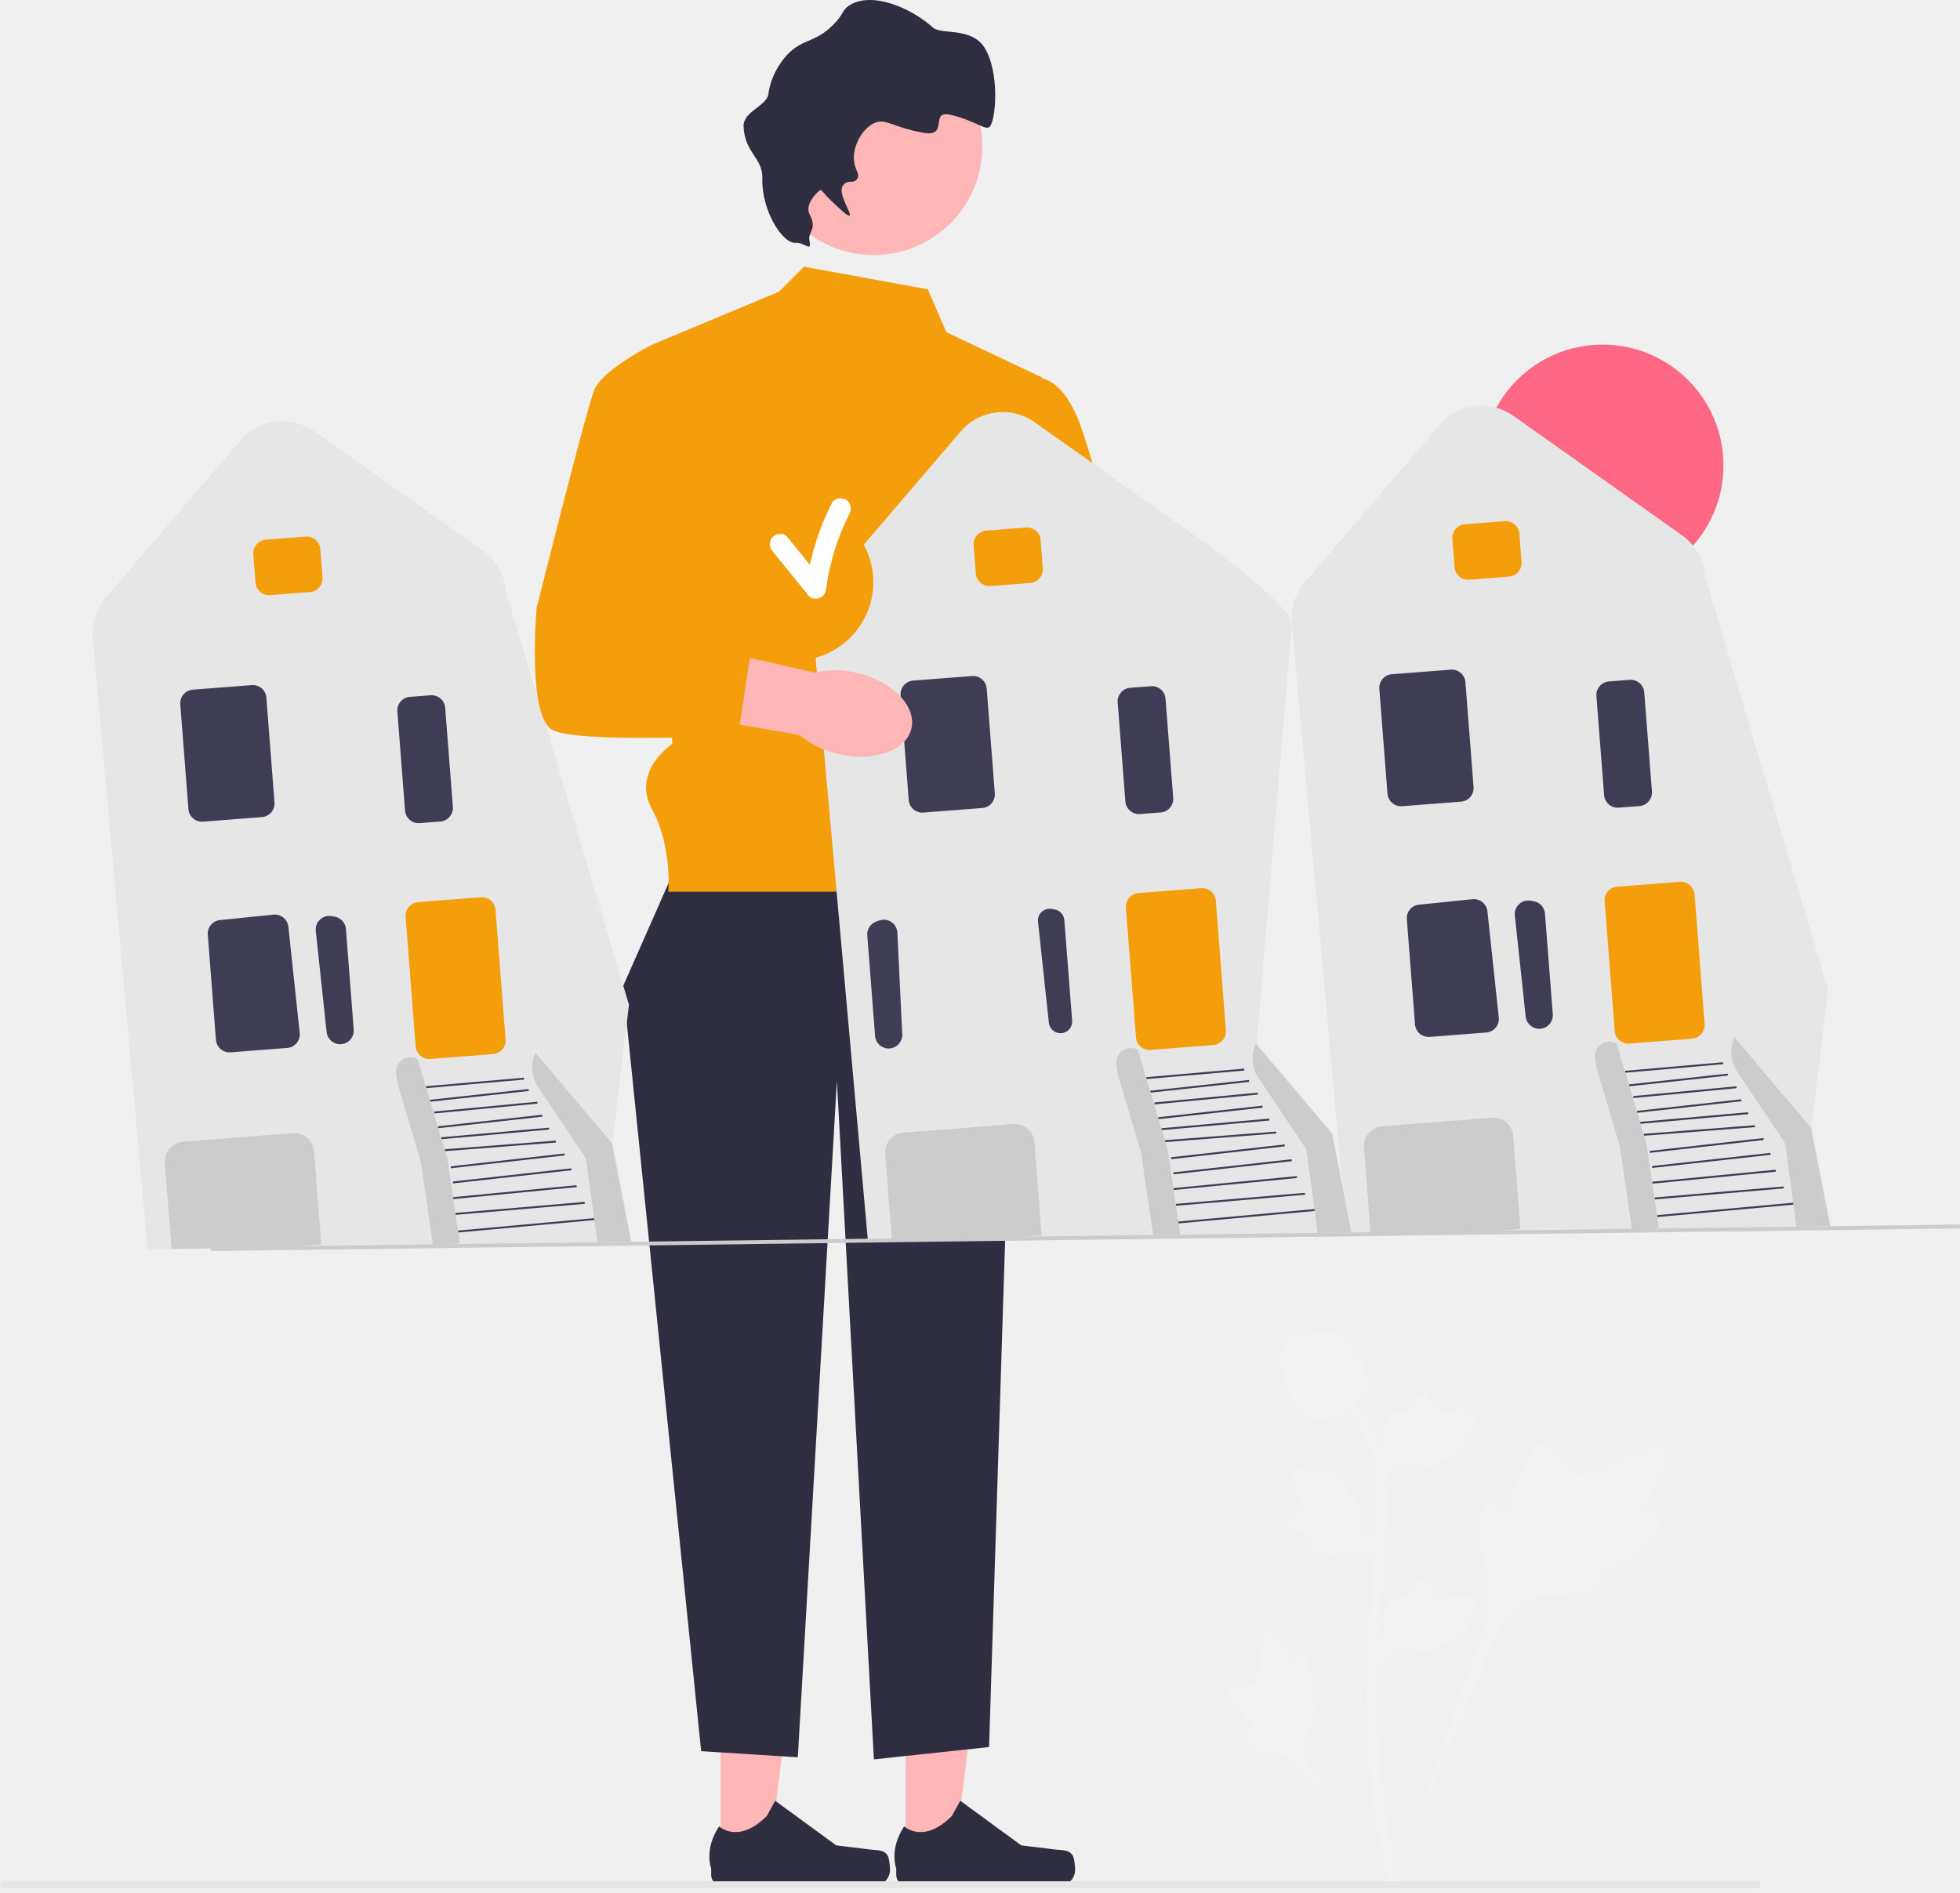
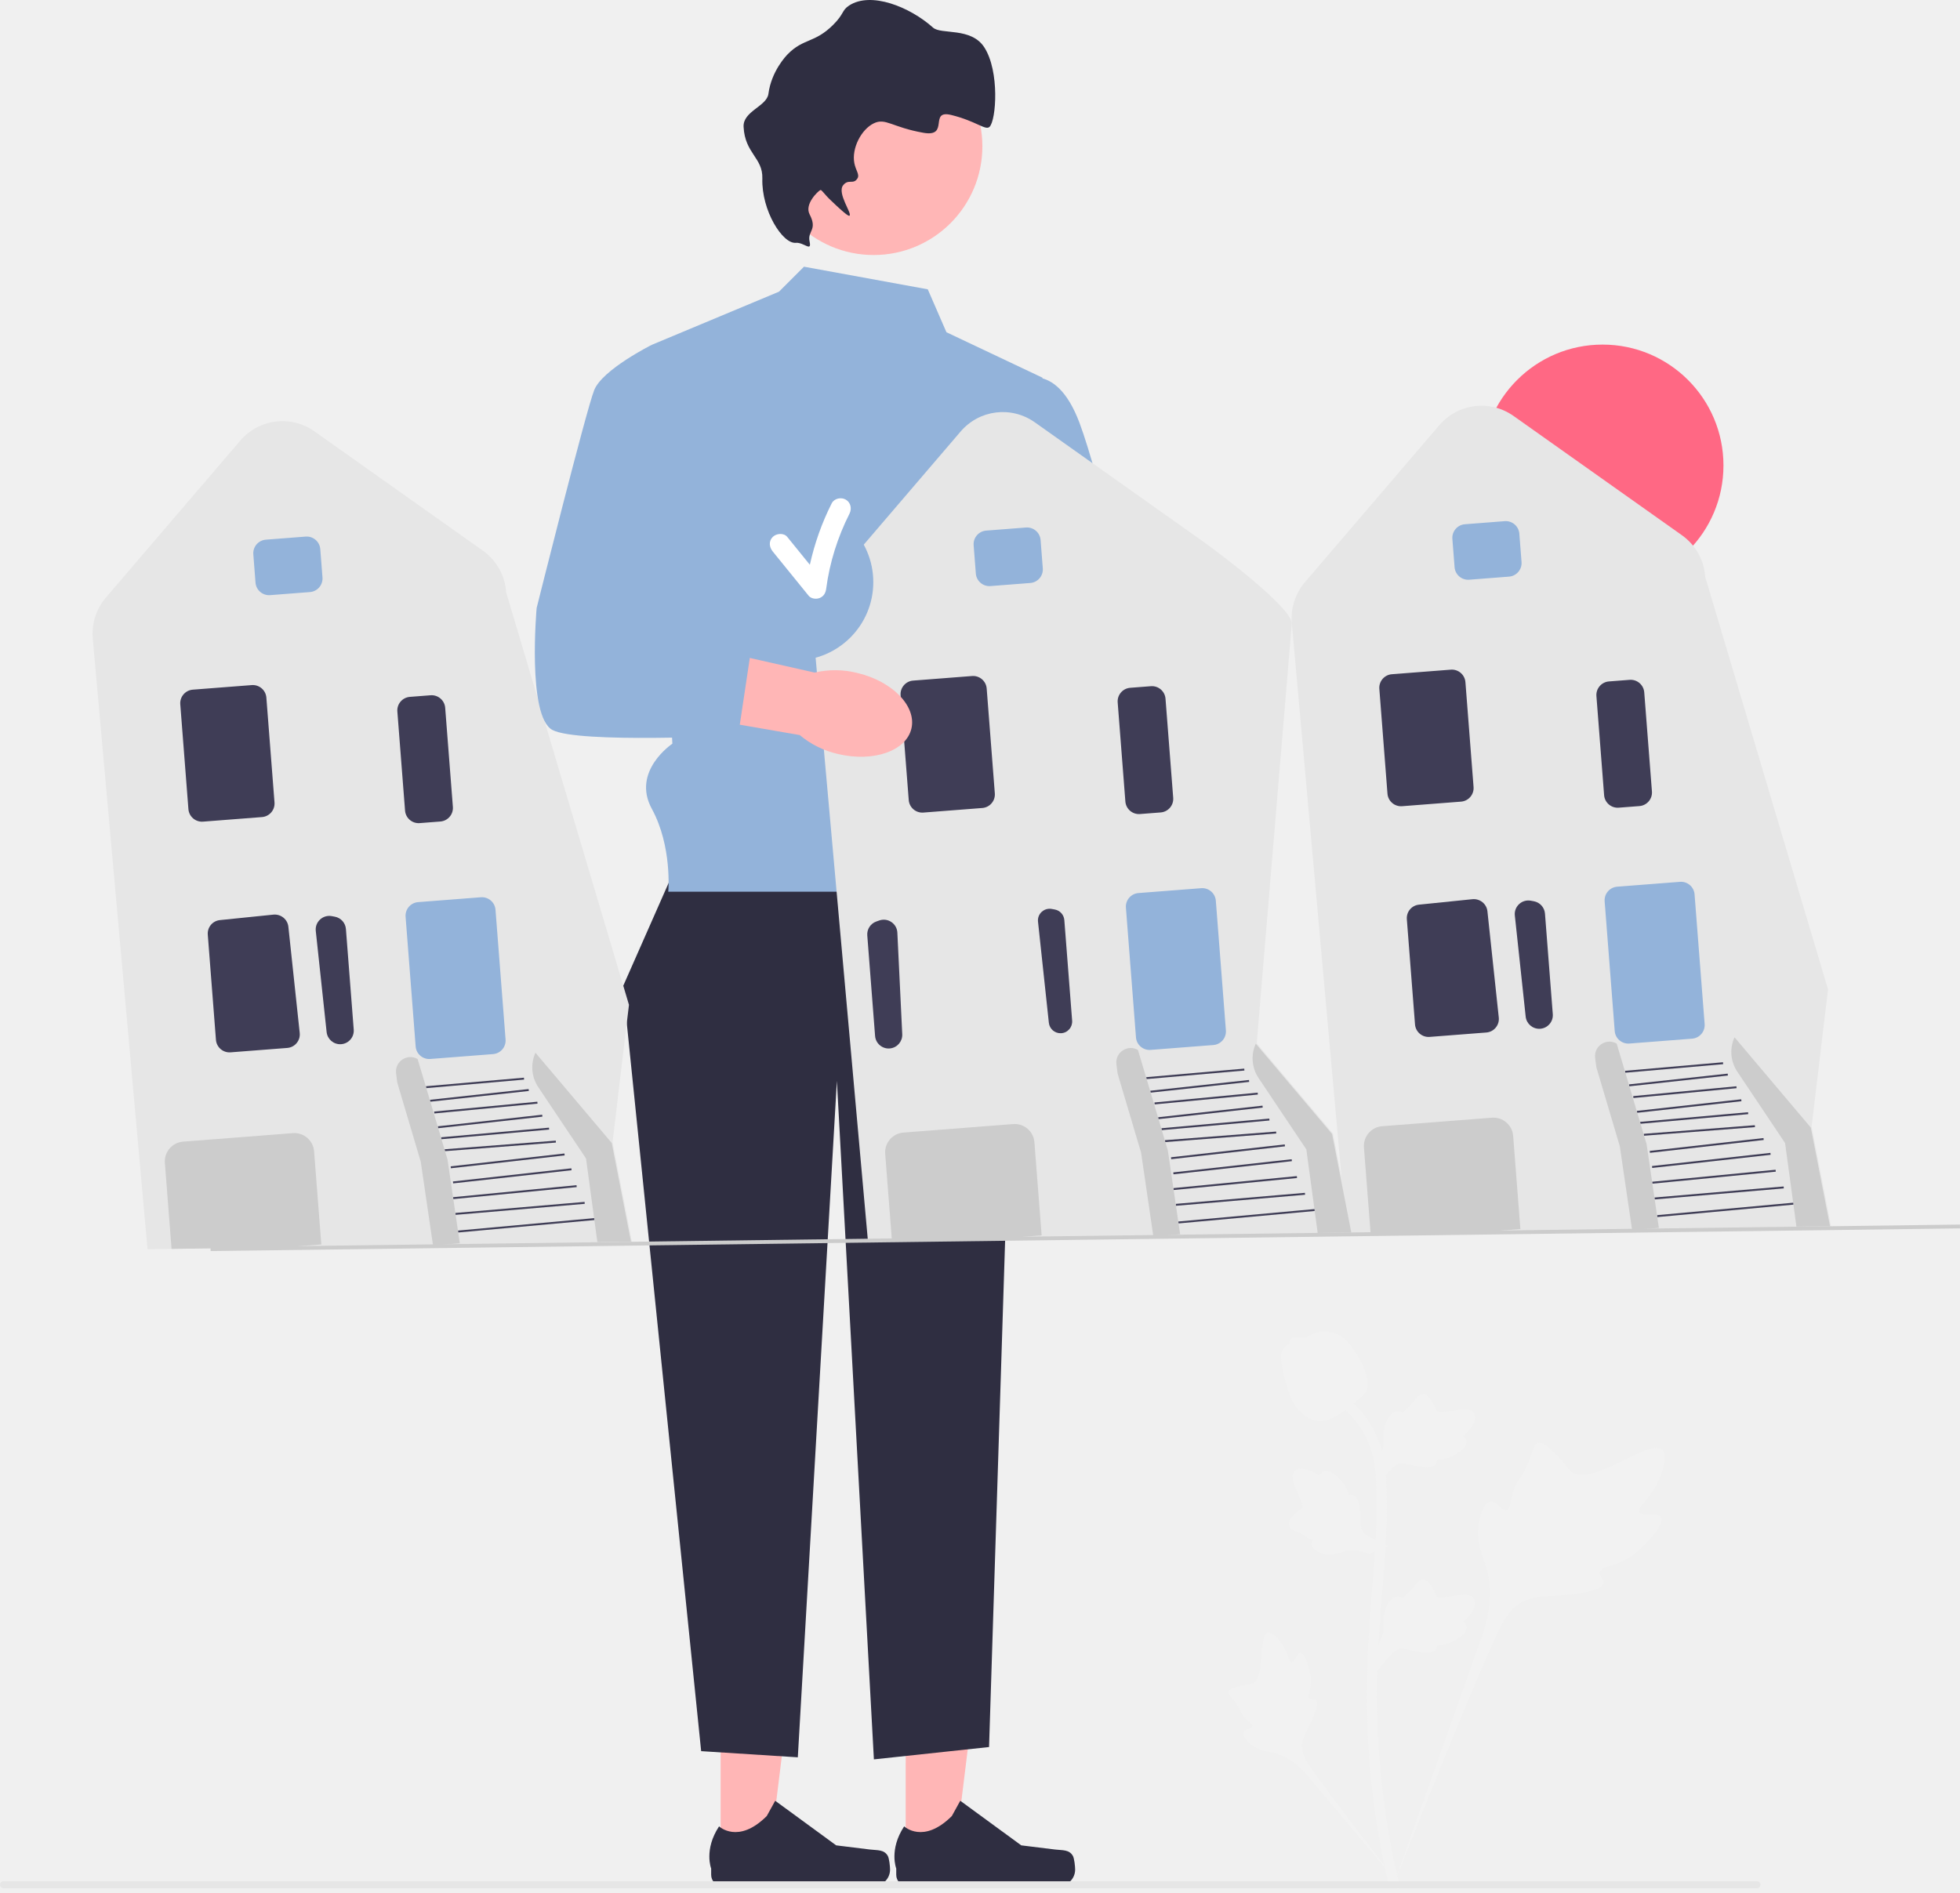
<svg xmlns="http://www.w3.org/2000/svg" width="476.555" height="460.215" viewBox="0 0 476.555 460.215" role="img" artist="Katerina Limpitsouni" source="https://undraw.co/">
  <g>
    <polygon points="220.214 451.571 232.073 451.57 237.715 405.827 220.212 405.828 220.214 451.571" fill="#ffb6b6" />
    <path d="M260.845,451.302h0c.369,.622,.564,2.629,.564,3.352h0c0,2.223-1.802,4.025-4.025,4.025h-36.726c-1.516,0-2.746-1.229-2.746-2.746v-1.529s-1.817-4.596,1.924-10.26c0,0,4.649,4.435,11.596-2.512l2.049-3.711,14.829,10.845,8.219,1.012c1.798,.221,3.392-.034,4.317,1.523h0Z" fill="#2f2e41" />
  </g>
  <g>
    <polygon points="175.214 451.571 187.073 451.57 192.715 405.827 175.212 405.828 175.214 451.571" fill="#ffb6b6" />
    <path d="M215.845,451.302h0c.369,.622,.564,2.629,.564,3.352h0c0,2.223-1.802,4.025-4.025,4.025h-36.726c-1.516,0-2.746-1.229-2.746-2.746v-1.529s-1.817-4.596,1.924-10.26c0,0,4.649,4.435,11.596-2.512l2.049-3.711,14.829,10.845,8.219,1.012c1.798,.221,3.392-.034,4.317,1.523h0Z" fill="#2f2e41" />
  </g>
  <polygon points="166.48 205.856 151.48 239.856 170.48 425.856 193.98 427.356 203.48 262.856 212.48 427.856 240.48 424.856 247.122 215.395 166.48 205.856" fill="#2f2e41" />
-   <path d="M225.579,70.356l-30.098-5.5-6.079,6.079-30.921,12.921,5,97s-10,6.661-5,15.831,4,20.169,4,20.169h84.642l-3.642-55,10-70-23.366-11.062-4.535-10.438h-0Z" fill="#f59e0b" />
+   <path d="M225.579,70.356l-30.098-5.5-6.079,6.079-30.921,12.921,5,97s-10,6.661-5,15.831,4,20.169,4,20.169h84.642l-3.642-55,10-70-23.366-11.062-4.535-10.438h-0Z" fill="#93b3da" />
  <circle cx="212.419" cy="35.584" r="26.433" fill="#ffb6b6" />
  <path d="M193.461,59.05c-3.167,.283-8.336-7.818-8.106-15.663,.148-5.047-4.234-6.039-4.559-12.548-.19-3.793,5.636-4.975,6.036-8.017,.725-5.512,4.281-9.22,4.725-9.671,3.832-3.892,6.537-2.627,11.043-7.137,2.713-2.716,2.018-3.46,3.845-4.664,5.274-3.476,14.749,.291,20.416,5.367,1.961,1.756,9.27-.163,12.463,4.796,3.762,5.843,2.888,17.759,1.275,19.332-.98,.955-3.218-1.379-9.284-2.877-5.616-1.387-.318,5.472-6.811,4.321-7.677-1.361-9.181-3.697-12.056-2.296-3.039,1.481-5.414,6.067-4.725,9.671,.342,1.789,1.334,2.786,.775,3.696-1.021,1.661-2.193,.032-3.502,1.699-1.523,1.938,2.262,6.912,1.549,7.392-.144,.097-.578,.084-4.664-3.845-1.631-1.569-2.11-2.532-2.429-2.385-.517,.239-3.903,3.394-2.61,5.886,2.012,3.877-.563,3.998,0,6.608,.581,2.693-1.369,.156-3.382,.336h0Z" fill="#2f2e41" />
-   <path id="b-358" d="M221.56,187.479c-7.794,4.068-12.012,11.386-9.422,16.346s11.005,5.681,18.801,1.611c3.136-1.583,5.848-3.894,7.908-6.74l32.804-17.652-8.612-15.217-31.424,19.018c-3.514,.063-6.962,.967-10.054,2.636h0Z" fill="#ffb6b6" />
-   <path d="M247.48,92.856s9-6,15,10c4.734,12.623,13.513,49.83,17.008,64.975,.928,4.02-.415,8.22-3.499,10.962l-4.009,3.564-19.5,14.5-13.295-19.347,16.148-9.736-18.415-39.949,10.563-34.969-0-0h-0Z" fill="#f59e0b" />
-   <path d="M247.839,175.59v-20.507c0-1.183,.962-2.145,2.145-2.145h9.923c1.183,0,2.145,.962,2.145,2.145v20.507c0,1.182-.962,2.145-2.145,2.145h-9.923c-1.183,0-2.145-.962-2.145-2.145h-0Z" fill="#f59e0b" />
+   <path id="b-428" d="M221.56,187.479c-7.794,4.068-12.012,11.386-9.422,16.346s11.005,5.681,18.801,1.611c3.136-1.583,5.848-3.894,7.908-6.74l32.804-17.652-8.612-15.217-31.424,19.018c-3.514,.063-6.962,.967-10.054,2.636h0Z" fill="#ffb6b6" />
+   <path d="M247.48,92.856s9-6,15,10c4.734,12.623,13.513,49.83,17.008,64.975,.928,4.02-.415,8.22-3.499,10.962l-4.009,3.564-19.5,14.5-13.295-19.347,16.148-9.736-18.415-39.949,10.563-34.969-0-0h-0Z" fill="#93b3da" />
+   <path d="M247.839,175.59v-20.507c0-1.183,.962-2.145,2.145-2.145h9.923c1.183,0,2.145,.962,2.145,2.145v20.507c0,1.182-.962,2.145-2.145,2.145h-9.923c-1.183,0-2.145-.962-2.145-2.145h-0Z" fill="#93b3da" />
  <g>
    <circle cx="389.65" cy="113.193" r="29.393" fill="#ff6884" />
    <path d="M360.624,299.584l-33.214,.458-13.316-148.478c-.323-3.604,.841-7.248,3.194-9.997l32.66-38.155c4.572-5.341,12.345-6.304,18.082-2.239l40.906,28.982c3.337,2.364,5.405,6.061,5.673,10.142l29.859,100.314-4.005,33.454,.039,.046,4.733,24.305-84.612,1.167Z" fill="#e6e6e6" />
-     <path d="M353.666,137.936l-.535-6.891c-.141-1.819,1.224-3.414,3.043-3.555l9.683-.751c1.819-.141,3.414,1.224,3.555,3.043l.535,6.891c.141,1.819-1.224,3.414-3.043,3.555l-9.683,.751c-1.819,.141-3.414-1.224-3.555-3.043Z" fill="#f59e0b" />
+     <path d="M353.666,137.936l-.535-6.891c-.141-1.819,1.224-3.414,3.043-3.555l9.683-.751c1.819-.141,3.414,1.224,3.555,3.043l.535,6.891c.141,1.819-1.224,3.414-3.043,3.555l-9.683,.751c-1.819,.141-3.414-1.224-3.555-3.043Z" fill="#93b3da" />
    <path d="M337.351,193.016l-1.979-25.497c-.141-1.819,1.224-3.414,3.043-3.555l14.334-1.112c1.819-.141,3.414,1.224,3.555,3.043l1.979,25.497c.141,1.819-1.224,3.414-3.043,3.555l-14.334,1.112c-1.819,.141-3.414-1.224-3.555-3.043Z" fill="#3f3d56" />
    <path d="M374.384,250.186c-1.737,.073-3.243-1.224-3.429-2.953l-2.637-24.588c-.113-1.05,.267-2.063,1.041-2.78,.774-.717,1.814-1.017,2.852-.826l.74,.137c1.472,.273,2.58,1.505,2.696,2.997l1.898,24.451c.07,.903-.222,1.774-.824,2.452-.574,.648-1.357,1.036-2.216,1.103-.04,.003-.08,.006-.12,.008Z" fill="#3f3d56" />
    <path d="M344.045,249.119l-1.985-25.571c-.14-1.805,1.161-3.364,2.963-3.548l13.003-1.329c1.804-.165,3.433,1.134,3.627,2.94l2.76,25.831c.096,.897-.169,1.773-.746,2.467-.576,.694-1.389,1.114-2.288,1.184l-13.779,1.069c-1.819,.141-3.414-1.224-3.555-3.043Z" fill="#3f3d56" />
    <path d="M422.406,260.617l11.62,17.361,2.757,20.324,8.171-.115-4.668-23.971-18.55-21.958h0c-1.243,2.714-.989,5.878,.671,8.359Z" fill="#ccc" />
    <rect x="402.848" y="293.996" width="33.244" height=".467" transform="translate(-25.03371 39.39135) rotate(-5.22098)" fill="#3f3d56" />
    <rect x="402.232" y="289.876" width="31.519" height=".467" transform="translate(-23.18761 36.65057) rotate(-4.8853)" fill="#3f3d56" />
    <rect x="401.656" y="285.925" width="30.154" height=".467" transform="translate(-25.75028 41.69659) rotate(-5.55661)" fill="#3f3d56" />
    <rect x="401.606" y="281.965" width="28.968" height=".467" transform="translate(-28.61539 47.66925) rotate(-6.33939)" fill="#3f3d56" />
    <rect x="401.057" y="278.323" width="27.834" height=".467" transform="translate(-28.66995 48.38874) rotate(-6.45117)" fill="#3f3d56" />
    <rect x="399.635" y="274.683" width="27.093" height=".467" transform="translate(-20.03289 32.79404) rotate(-4.43769)" fill="#3f3d56" />
    <rect x="398.759" y="271.651" width="26.332" height=".467" transform="translate(-22.57533 37.76306) rotate(-5.10909)" fill="#3f3d56" />
    <rect x="397.941" y="268.743" width="25.528" height=".467" transform="translate(-27.18837 46.99375) rotate(-6.33939)" fill="#3f3d56" />
    <rect x="397.068" y="265.362" width="25.198" height=".467" transform="translate(-23.35286 40.06985) rotate(-5.44474)" fill="#3f3d56" />
    <rect x="396.034" y="262.399" width="24.135" height=".467" transform="translate(-26.08157 45.81999) rotate(-6.2276)" fill="#3f3d56" />
    <rect x="395.082" y="259.366" width="23.912" height=".467" transform="translate(-21.06576 36.44258) rotate(-4.9972)" fill="#3f3d56" />
-     <path d="M392.603,250.732l-2.448-31.544c-.141-1.819,1.224-3.414,3.043-3.555l15.264-1.185c1.819-.141,3.414,1.224,3.555,3.043l2.448,31.544c.141,1.819-1.224,3.414-3.043,3.555l-15.264,1.185c-1.819,.141-3.414-1.224-3.555-3.043Z" fill="#f59e0b" />
+     <path d="M392.603,250.732l-2.448-31.544c-.141-1.819,1.224-3.414,3.043-3.555l15.264-1.185c1.819-.141,3.414,1.224,3.555,3.043l2.448,31.544c.141,1.819-1.224,3.414-3.043,3.555l-15.264,1.185c-1.819,.141-3.414-1.224-3.555-3.043Z" fill="#93b3da" />
    <path d="M360.624,299.584l-27.154,.376-.219,.003-1.623-20.912c-.205-2.645,1.779-4.963,4.424-5.169l26.689-2.071c2.645-.205,4.963,1.78,5.168,4.424l1.758,22.647-.233,.018-8.811,.683Z" fill="#ccc" />
    <path d="M390.024,193.374l-1.871-24.102c-.141-1.819,1.224-3.414,3.043-3.555l5.031-.39c1.819-.141,3.414,1.224,3.555,3.043l1.871,24.102c.141,1.819-1.224,3.414-3.043,3.555l-5.031,.39c-1.819,.141-3.414-1.224-3.555-3.043Z" fill="#3f3d56" />
    <path d="M403.338,298.609l-2.984-20.358-5.703-19.211-1.578-5.259h0c-2.516-1.439-5.593,.618-5.225,3.493l.291,2.272,5.703,19.211,2.984,20.358" fill="#ccc" />
  </g>
  <g>
    <path d="M69.084,303.336l-33.214,.458-13.316-148.478c-.323-3.604,.841-7.248,3.194-9.997l32.66-38.155c4.572-5.341,12.345-6.304,18.082-2.239l40.906,28.982c3.337,2.364,5.405,6.061,5.673,10.142l29.859,100.314-4.005,33.454,.039,.046,4.733,24.305-84.612,1.167Z" fill="#e6e6e6" />
-     <path d="M62.127,141.688l-.535-6.891c-.141-1.819,1.224-3.414,3.043-3.555l9.683-.751c1.819-.141,3.414,1.224,3.555,3.043l.535,6.891c.141,1.819-1.224,3.414-3.043,3.555l-9.683,.751c-1.819,.141-3.414-1.224-3.555-3.043Z" fill="#f59e0b" />
+     <path d="M62.127,141.688l-.535-6.891c-.141-1.819,1.224-3.414,3.043-3.555l9.683-.751c1.819-.141,3.414,1.224,3.555,3.043l.535,6.891c.141,1.819-1.224,3.414-3.043,3.555l-9.683,.751c-1.819,.141-3.414-1.224-3.555-3.043Z" fill="#93b3da" />
    <path d="M45.811,196.769l-1.979-25.497c-.141-1.819,1.224-3.414,3.043-3.555l14.334-1.112c1.819-.141,3.414,1.224,3.555,3.043l1.979,25.497c.141,1.819-1.224,3.414-3.043,3.555l-14.334,1.112c-1.819,.141-3.414-1.224-3.555-3.043Z" fill="#3f3d56" />
    <path d="M82.844,253.938c-1.737,.073-3.243-1.224-3.429-2.953l-2.637-24.588c-.113-1.05,.267-2.063,1.041-2.78,.774-.717,1.814-1.017,2.852-.826l.74,.137c1.472,.273,2.58,1.505,2.696,2.997l1.898,24.451c.07,.903-.222,1.774-.824,2.452-.574,.648-1.357,1.036-2.216,1.103-.04,.003-.08,.006-.12,.008Z" fill="#3f3d56" />
    <path d="M52.505,252.872l-1.985-25.571c-.14-1.805,1.161-3.364,2.963-3.548l13.003-1.329c1.804-.165,3.433,1.134,3.627,2.94l2.76,25.831c.096,.897-.169,1.773-.746,2.467-.576,.694-1.389,1.114-2.288,1.184l-13.779,1.069c-1.819,.141-3.414-1.224-3.555-3.043Z" fill="#3f3d56" />
    <path d="M130.866,264.369l11.62,17.361,2.757,20.324,8.171-.115-4.668-23.971-18.55-21.958h0c-1.243,2.714-.989,5.878,.671,8.359Z" fill="#ccc" />
    <rect x="111.308" y="297.748" width="33.244" height=".467" transform="translate(-26.58472 12.8776) rotate(-5.22098)" fill="#3f3d56" />
    <rect x="110.692" y="293.629" width="31.519" height=".467" transform="translate(-24.56628 11.83629) rotate(-4.8853)" fill="#3f3d56" />
    <rect x="110.116" y="289.678" width="30.154" height=".467" transform="translate(-27.48356 13.48466) rotate(-5.55661)" fill="#3f3d56" />
    <rect x="110.066" y="285.717" width="28.968" height=".467" transform="translate(-30.8124 15.50107) rotate(-6.33939)" fill="#3f3d56" />
    <rect x="109.517" y="282.075" width="27.834" height=".467" transform="translate(-30.93759 15.65613) rotate(-6.45117)" fill="#3f3d56" />
    <rect x="108.095" y="278.435" width="27.093" height=".467" transform="translate(-21.19724 10.24743) rotate(-4.43769)" fill="#3f3d56" />
    <rect x="107.219" y="275.403" width="26.332" height=".467" transform="translate(-24.06779 11.81568) rotate(-5.10909)" fill="#3f3d56" />
    <rect x="106.401" y="272.495" width="25.528" height=".467" transform="translate(-29.38538 14.82556) rotate(-6.33939)" fill="#3f3d56" />
    <rect x="105.528" y="269.115" width="25.198" height=".467" transform="translate(-25.02429 12.42383) rotate(-5.44474)" fill="#3f3d56" />
    <rect x="104.494" y="266.151" width="24.135" height=".467" transform="translate(-28.20904 14.21641) rotate(-6.2276)" fill="#3f3d56" />
    <rect x="103.542" y="263.118" width="23.912" height=".467" transform="translate(-22.50077 11.06167) rotate(-4.9972)" fill="#3f3d56" />
-     <path d="M101.063,254.485l-2.448-31.544c-.141-1.819,1.224-3.414,3.043-3.555l15.264-1.185c1.819-.141,3.414,1.224,3.555,3.043l2.448,31.544c.141,1.819-1.224,3.414-3.043,3.555l-15.264,1.185c-1.819,.141-3.414-1.224-3.555-3.043Z" fill="#f59e0b" />
+     <path d="M101.063,254.485l-2.448-31.544c-.141-1.819,1.224-3.414,3.043-3.555l15.264-1.185c1.819-.141,3.414,1.224,3.555,3.043l2.448,31.544c.141,1.819-1.224,3.414-3.043,3.555l-15.264,1.185c-1.819,.141-3.414-1.224-3.555-3.043Z" fill="#93b3da" />
    <path d="M69.084,303.336l-27.154,.376-.219,.003-1.623-20.912c-.205-2.645,1.779-4.963,4.424-5.169l26.689-2.071c2.645-.205,4.963,1.78,5.168,4.424l1.758,22.647-.233,.018-8.811,.683Z" fill="#ccc" />
    <path d="M98.484,197.127l-1.871-24.102c-.141-1.819,1.224-3.414,3.043-3.555l5.031-.39c1.819-.141,3.414,1.224,3.555,3.043l1.871,24.102c.141,1.819-1.224,3.414-3.043,3.555l-5.031,.39c-1.819,.141-3.414-1.224-3.555-3.043Z" fill="#3f3d56" />
    <path d="M111.798,302.362l-2.984-20.358-5.703-19.211-1.578-5.259h0c-2.516-1.439-5.593,.618-5.225,3.493l.291,2.272,5.703,19.211,2.984,20.358" fill="#ccc" />
  </g>
  <path d="M244.223,301.13l-33.213,.458-13.316-148.478c-.323-3.604,.841-7.248,3.194-9.997l32.66-38.155c4.572-5.341,12.345-6.304,18.082-2.239l40.906,28.982c3.337,2.364,21.29,15.782,21.558,19.863l-8.531,102.148,18.501,21.899,.039,.046,4.733,24.305-84.612,1.167h0Z" fill="#e6e6e6" />
-   <path d="M237.266,139.482l-.535-6.891c-.141-1.819,1.224-3.414,3.043-3.555l9.682-.751c1.819-.141,3.414,1.224,3.555,3.043l.535,6.891c.141,1.819-1.224,3.414-3.043,3.555l-9.682,.751c-1.819,.141-3.414-1.224-3.555-3.043Z" fill="#f59e0b" />
+   <path d="M237.266,139.482l-.535-6.891c-.141-1.819,1.224-3.414,3.043-3.555l9.682-.751c1.819-.141,3.414,1.224,3.555,3.043l.535,6.891c.141,1.819-1.224,3.414-3.043,3.555l-9.682,.751c-1.819,.141-3.414-1.224-3.555-3.043Z" fill="#93b3da" />
  <path d="M220.951,194.563l-1.979-25.497c-.141-1.819,1.224-3.414,3.043-3.555l14.334-1.112c1.819-.141,3.414,1.224,3.555,3.043l1.979,25.497c.141,1.819-1.224,3.414-3.043,3.555l-14.334,1.112c-1.819,.141-3.414-1.224-3.555-3.043Z" fill="#3f3d56" />
  <path d="M253.276,221.753c-.665,.616-.991,1.487-.894,2.388l2.637,24.588c.16,1.485,1.453,2.599,2.946,2.537,.785-.029,1.491-.372,2.007-.954,.516-.582,.768-1.33,.708-2.106l-1.898-24.451c-.099-1.282-1.052-2.34-2.316-2.575l-.74-.137c-.25-.046-.501-.059-.747-.04-.629,.049-1.224,.307-1.703,.75Z" fill="#3f3d56" />
  <path d="M213.96,254.22c-.698-.577-1.122-1.392-1.192-2.295l-1.898-24.451c-.116-1.492,.79-2.881,2.201-3.378l.71-.25c.995-.349,2.069-.213,2.945,.377,.876,.59,1.407,1.532,1.458,2.586l1.188,24.701c.084,1.737-1.204,3.251-2.932,3.447-.04,.004-.08,.008-.12,.011-.858,.067-1.692-.197-2.36-.748Z" fill="#3f3d56" />
  <path d="M306.006,262.163l11.62,17.361,2.757,20.324,8.171-.115-4.668-23.971-18.55-21.958h0c-1.243,2.714-.989,5.878,.671,8.359Z" fill="#ccc" />
  <rect x="286.448" y="295.542" width="33.244" height=".467" transform="translate(-25.65735 28.80569) rotate(-5.22098)" fill="#3f3d56" />
  <rect x="285.832" y="291.423" width="31.519" height=".467" transform="translate(-23.74216 26.74341) rotate(-4.8853)" fill="#3f3d56" />
  <rect x="285.256" y="287.472" width="30.154" height=".467" transform="translate(-26.44697 30.43294) rotate(-5.55661)" fill="#3f3d56" />
  <rect x="285.206" y="283.511" width="28.968" height=".467" transform="translate(-29.49788 34.82609) rotate(-6.33939)" fill="#3f3d56" />
  <rect x="284.656" y="279.869" width="27.834" height=".467" transform="translate(-29.58073 35.32024) rotate(-6.45117)" fill="#3f3d56" />
  <rect x="283.235" y="276.229" width="27.093" height=".467" transform="translate(-20.50149 23.79224) rotate(-4.43769)" fill="#3f3d56" />
  <rect x="282.359" y="273.197" width="26.332" height=".467" transform="translate(-23.1755 27.40351) rotate(-5.10909)" fill="#3f3d56" />
  <rect x="281.541" y="270.289" width="25.528" height=".467" transform="translate(-28.07086 34.15059) rotate(-6.33939)" fill="#3f3d56" />
  <rect x="280.668" y="266.909" width="25.198" height=".467" transform="translate(-24.02476 29.03214) rotate(-5.44474)" fill="#3f3d56" />
  <rect x="279.634" y="263.945" width="24.135" height=".467" transform="translate(-26.9362 33.20225) rotate(-6.2276)" fill="#3f3d56" />
  <rect x="278.682" y="260.912" width="23.912" height=".467" transform="translate(-21.64289 26.30919) rotate(-4.9972)" fill="#3f3d56" />
-   <path d="M276.203,252.279l-2.448-31.544c-.141-1.819,1.224-3.414,3.043-3.555l15.264-1.185c1.819-.141,3.414,1.224,3.555,3.043l2.448,31.544c.141,1.819-1.224,3.414-3.043,3.555l-15.264,1.185c-1.819,.141-3.414-1.224-3.555-3.043Z" fill="#f59e0b" />
+   <path d="M276.203,252.279l-2.448-31.544c-.141-1.819,1.224-3.414,3.043-3.555l15.264-1.185c1.819-.141,3.414,1.224,3.555,3.043l2.448,31.544c.141,1.819-1.224,3.414-3.043,3.555l-15.264,1.185c-1.819,.141-3.414-1.224-3.555-3.043Z" fill="#93b3da" />
  <path d="M244.223,301.13l-27.154,.376-.219,.003-1.623-20.912c-.205-2.645,1.78-4.963,4.424-5.169l26.689-2.071c2.645-.205,4.963,1.78,5.168,4.424l1.758,22.647-.233,.018-8.811,.683Z" fill="#ccc" />
  <path d="M273.624,194.921l-1.87-24.102c-.141-1.819,1.224-3.414,3.043-3.555l5.031-.39c1.819-.141,3.414,1.224,3.555,3.043l1.87,24.102c.141,1.819-1.224,3.414-3.043,3.555l-5.031,.39c-1.819,.141-3.414-1.224-3.555-3.043Z" fill="#3f3d56" />
  <path d="M286.938,300.156l-2.984-20.358-5.703-19.211-1.578-5.259h0c-2.516-1.439-5.593,.618-5.225,3.493l.291,2.272,5.703,19.211,2.984,20.358" fill="#ccc" />
  <rect x="51.179" y="300.551" width="425.388" height=".933" transform="translate(-3.87966 3.44564) rotate(-.7427)" fill="#ccc" />
  <g>
-     <circle cx="193.282" cy="141.571" r="19.051" fill="#f59e0b" />
+     <circle cx="193.282" cy="141.571" r="19.051" fill="#93b3da" />
    <path d="M205.646,121.501c-1.112-.651-2.809-.313-3.42,.897-2.413,4.774-4.172,9.771-5.318,14.945-1.83-2.255-3.659-4.51-5.488-6.765-.851-1.049-2.651-.885-3.536,0-1.037,1.037-.853,2.484,0,3.536,2.912,3.59,5.824,7.179,8.737,10.769,.615,.758,1.906,.879,2.731,.517,.995-.437,1.401-1.246,1.537-2.285,.825-6.313,2.786-12.516,5.655-18.193,.609-1.205,.318-2.71-.897-3.42Z" fill="#fff" />
  </g>
-   <path id="c-359" d="M203.763,183.364c8.551,2.041,16.535-.716,17.834-6.158,1.298-5.442-4.581-11.507-13.135-13.548-3.406-.862-6.969-.896-10.39-.099l-36.34-8.191-3.481,17.135,36.194,6.256c2.694,2.257,5.889,3.836,9.318,4.605l0,0h0Z" fill="#ffb6b6" />
-   <path d="M164.48,88.856l-6-5s-12,6-14,11-14,53-14,53c0,0-2.354,26.306,3.823,29.653s45.177,1.347,45.177,1.347l3-20-16-6-2-64Z" fill="#f59e0b" />
+   <path id="c-429" d="M203.763,183.364c8.551,2.041,16.535-.716,17.834-6.158,1.298-5.442-4.581-11.507-13.135-13.548-3.406-.862-6.969-.896-10.39-.099l-36.34-8.191-3.481,17.135,36.194,6.256c2.694,2.257,5.889,3.836,9.318,4.605l0,0h0Z" fill="#ffb6b6" />
+   <path d="M164.48,88.856l-6-5s-12,6-14,11-14,53-14,53c0,0-2.354,26.306,3.823,29.653s45.177,1.347,45.177,1.347l3-20-16-6-2-64Z" fill="#93b3da" />
  <g>
    <g>
      <path d="M403.784,368.949c-.844-1.424-4.497,.101-5.168-1.191-.669-1.287,2.724-3.249,4.663-7.73,.35-.808,2.553-5.9,.922-7.472-3.092-2.978-17.24,9.313-22.191,5.29-1.087-.883-1.846-2.645-5.134-5.506-1.308-1.138-2.099-1.652-2.865-1.461-1.086,.271-1.172,1.725-2.337,4.584-1.747,4.287-2.78,4.028-3.798,7.449-.756,2.539-.583,4.016-1.472,4.303-1.258,.407-2.416-2.286-4.011-2.045-1.627,.246-2.611,3.382-2.922,5.73-.583,4.406,1.035,7.313,1.932,10.371,.975,3.322,1.553,8.375-.698,15.528l-22.277,62.766c4.918-12.879,19.158-48.185,25.142-61.305,1.727-3.787,3.635-7.629,7.551-9.145,3.77-1.46,8.949-.588,15.55-2.179,.771-.186,2.911-.73,3.18-1.988,.223-1.04-1.036-1.621-.842-2.595,.259-1.307,2.734-1.323,5.775-2.831,2.144-1.063,3.48-2.328,4.629-3.415,.346-.328,5.495-5.262,4.371-7.157h-0Z" fill="#f2f2f2" />
      <path d="M316.139,401.992c-.942,.004-1.248,2.236-2.076,2.193-.825-.043-.808-2.275-2.448-4.519-.296-.405-2.159-2.955-3.401-2.608-2.354,.658-.404,11.148-3.806,12.418-.747,.279-1.831,.143-4.184,.931-.936,.314-1.417,.554-1.544,.985-.18,.611,.508,1.073,1.575,2.47,1.6,2.094,1.175,2.527,2.56,4.013,1.028,1.104,1.803,1.445,1.687,1.964-.163,.735-1.819,.526-2.161,1.379-.349,.87,.907,2.257,1.969,3.087,1.994,1.558,3.888,1.602,5.647,2.044,1.912,.48,4.559,1.654,7.42,4.823l24.378,29.044c-4.902-6.13-18.122-23.306-22.835-30.029-1.361-1.941-2.696-3.985-2.31-6.345,.371-2.272,2.293-4.562,3.417-8.261,.131-.432,.481-1.639-.058-2.134-.446-.409-1.095,.041-1.517-.335-.567-.504,.14-1.724,.277-3.651,.097-1.359-.138-2.38-.341-3.258-.061-.265-.997-4.215-2.251-4.21v0Z" fill="#f2f2f2" />
      <path d="M334.939,406.212l-.568-5.068,.259-.384c1.2-1.777,1.812-3.512,1.819-5.159,.001-.262-.011-.524-.023-.79-.049-1.057-.11-2.371,.575-3.903,.384-.854,1.463-2.831,3.086-2.587,.437,.061,.767,.262,1.018,.497,.037-.059,.075-.117,.115-.181,.505-.771,.905-1.101,1.291-1.419,.296-.245,.602-.497,1.082-1.094,.21-.262,.374-.492,.513-.685,.42-.585,.968-1.282,1.935-1.27,1.033,.049,1.574,.903,1.932,1.468,.64,1.008,.93,1.735,1.122,2.217,.07,.176,.149,.374,.19,.436,.333,.489,3.038,.032,4.057-.135,2.289-.382,4.27-.712,5.087,.732,.585,1.033,.151,2.398-1.33,4.168-.461,.551-.952,.969-1.388,1.297,.361,.215,.684,.546,.815,1.065h0c.308,1.228-.748,2.459-3.137,3.663-.593,.301-1.392,.702-2.512,.896-.527,.091-1.002,.113-1.408,.125-.009,.235-.064,.489-.207,.751-.42,.771-1.293,1.138-2.61,1.05-1.449-.076-2.642-.352-3.694-.595-.919-.21-1.711-.389-2.332-.347-1.153,.093-2.041,1.016-3.083,2.212l-2.603,3.042h-0Z" fill="#f2f2f2" />
      <path d="M337.572,376.036l-4.758,1.835-.437-.153c-2.023-.71-3.857-.862-5.452-.451-.254,.065-.504,.143-.759,.223-1.01,.315-2.266,.708-3.922,.434-.924-.155-3.11-.697-3.285-2.329-.052-.438,.059-.809,.222-1.111-.066-.021-.133-.042-.204-.065-.874-.293-1.295-.597-1.7-.889-.312-.224-.633-.456-1.332-.769-.307-.137-.571-.237-.793-.322-.672-.258-1.486-.611-1.719-1.549-.215-1.011,.474-1.751,.93-2.241,.813-.875,1.442-1.34,1.86-1.648,.153-.112,.324-.239,.373-.294,.389-.446-.74-2.947-1.159-3.891-.95-2.118-1.772-3.95-.582-5.106,.851-.828,2.282-.754,4.369,.229,.65,.307,1.179,.675,1.607,1.013,.117-.404,.354-.8,.823-1.058h0c1.11-.61,2.569,.099,4.339,2.105,.442,.498,1.033,1.169,1.504,2.203,.221,.487,.363,.941,.478,1.331,.229-.051,.49-.063,.779,.009,.852,.21,1.429,.962,1.678,2.258,.294,1.421,.329,2.645,.362,3.724,.03,.942,.058,1.753,.255,2.344,.382,1.091,1.5,1.717,2.922,2.421l3.603,1.746-0,0Z" fill="#f2f2f2" />
      <path d="M334.939,361.105l-.568-5.068,.259-.384c1.2-1.777,1.812-3.512,1.819-5.159,.001-.262-.011-.524-.023-.79-.049-1.057-.11-2.371,.575-3.903,.384-.854,1.463-2.831,3.086-2.587,.437,.061,.767,.262,1.018,.497,.037-.059,.075-.117,.115-.181,.505-.771,.905-1.101,1.291-1.419,.296-.245,.602-.497,1.082-1.094,.21-.262,.374-.492,.513-.685,.42-.585,.968-1.282,1.935-1.27,1.033,.049,1.574,.903,1.932,1.468,.64,1.008,.93,1.735,1.122,2.217,.07,.176,.149,.374,.19,.436,.333,.489,3.038,.032,4.057-.135,2.289-.382,4.27-.712,5.087,.732,.585,1.033,.151,2.398-1.33,4.168-.461,.551-.952,.969-1.388,1.297,.361,.215,.684,.546,.815,1.065h0c.308,1.228-.748,2.459-3.137,3.663-.593,.301-1.392,.702-2.512,.896-.527,.091-1.002,.113-1.408,.125-.009,.235-.064,.489-.207,.751-.42,.771-1.293,1.138-2.61,1.05-1.449-.076-2.642-.352-3.694-.595-.919-.21-1.711-.389-2.332-.347-1.153,.093-2.041,1.016-3.083,2.212l-2.603,3.042h-0Z" fill="#f2f2f2" />
      <path d="M340.124,459.483l-1.062-.666-.257-1.226,.257,1.226-1.238,.142c-.02-.115-.087-.379-.188-.793-.554-2.266-2.244-9.162-3.654-20.023-.984-7.581-1.541-15.376-1.656-23.17-.115-7.807,.255-13.717,.551-18.467,.224-3.583,.496-6.994,.762-10.317,.71-8.878,1.379-17.265,.881-26.55-.11-2.073-.341-6.387-2.862-10.978-1.462-2.663-3.476-5.027-5.987-7.023l1.561-1.963c2.771,2.207,5,4.826,6.623,7.782,2.795,5.09,3.047,9.791,3.168,12.05,.507,9.449-.17,17.916-.887,26.88-.264,3.311-.536,6.708-.759,10.276-.294,4.706-.66,10.565-.546,18.271,.113,7.701,.663,15.4,1.634,22.886,1.392,10.724,3.058,17.517,3.605,19.749,.291,1.192,.352,1.441,.054,1.914v-0Z" fill="#f2f2f2" />
      <path d="M321.075,345.619c-.103,0-.207-.002-.312-.01-2.134-.115-4.11-1.392-5.875-3.796-.827-1.131-1.251-2.42-2.095-4.992-.131-.396-.767-2.408-1.154-5.176-.253-1.808-.221-2.565,.137-3.233,.398-.744,1.041-1.263,1.766-1.613-.032-.24-.006-.487,.098-.739,.427-1.045,1.563-.908,2.177-.842,.311,.039,.699,.091,1.117,.069,.658-.032,1.012-.228,1.548-.521,.513-.281,1.15-.631,2.096-.825,1.865-.389,3.427,.14,3.942,.313,2.71,.903,4.046,3.01,5.593,5.45,.308,.489,1.367,2.271,2.065,4.713,.504,1.762,.433,2.545,.281,3.128-.308,1.197-1.036,1.882-2.885,3.394-1.931,1.583-2.9,2.376-3.732,2.858-1.937,1.118-3.153,1.821-4.768,1.821v0Z" fill="#f2f2f2" />
    </g>
    <path d="M428.04,458.343h0c0,.464-.376,.84-.84,.84H.84c-.464,0-.84-.376-.84-.84H0c0-.464,.376-.84,.84-.84H427.2c.464,0,.84,.376,.84,.84Z" fill="#e6e6e6" />
  </g>
</svg>
